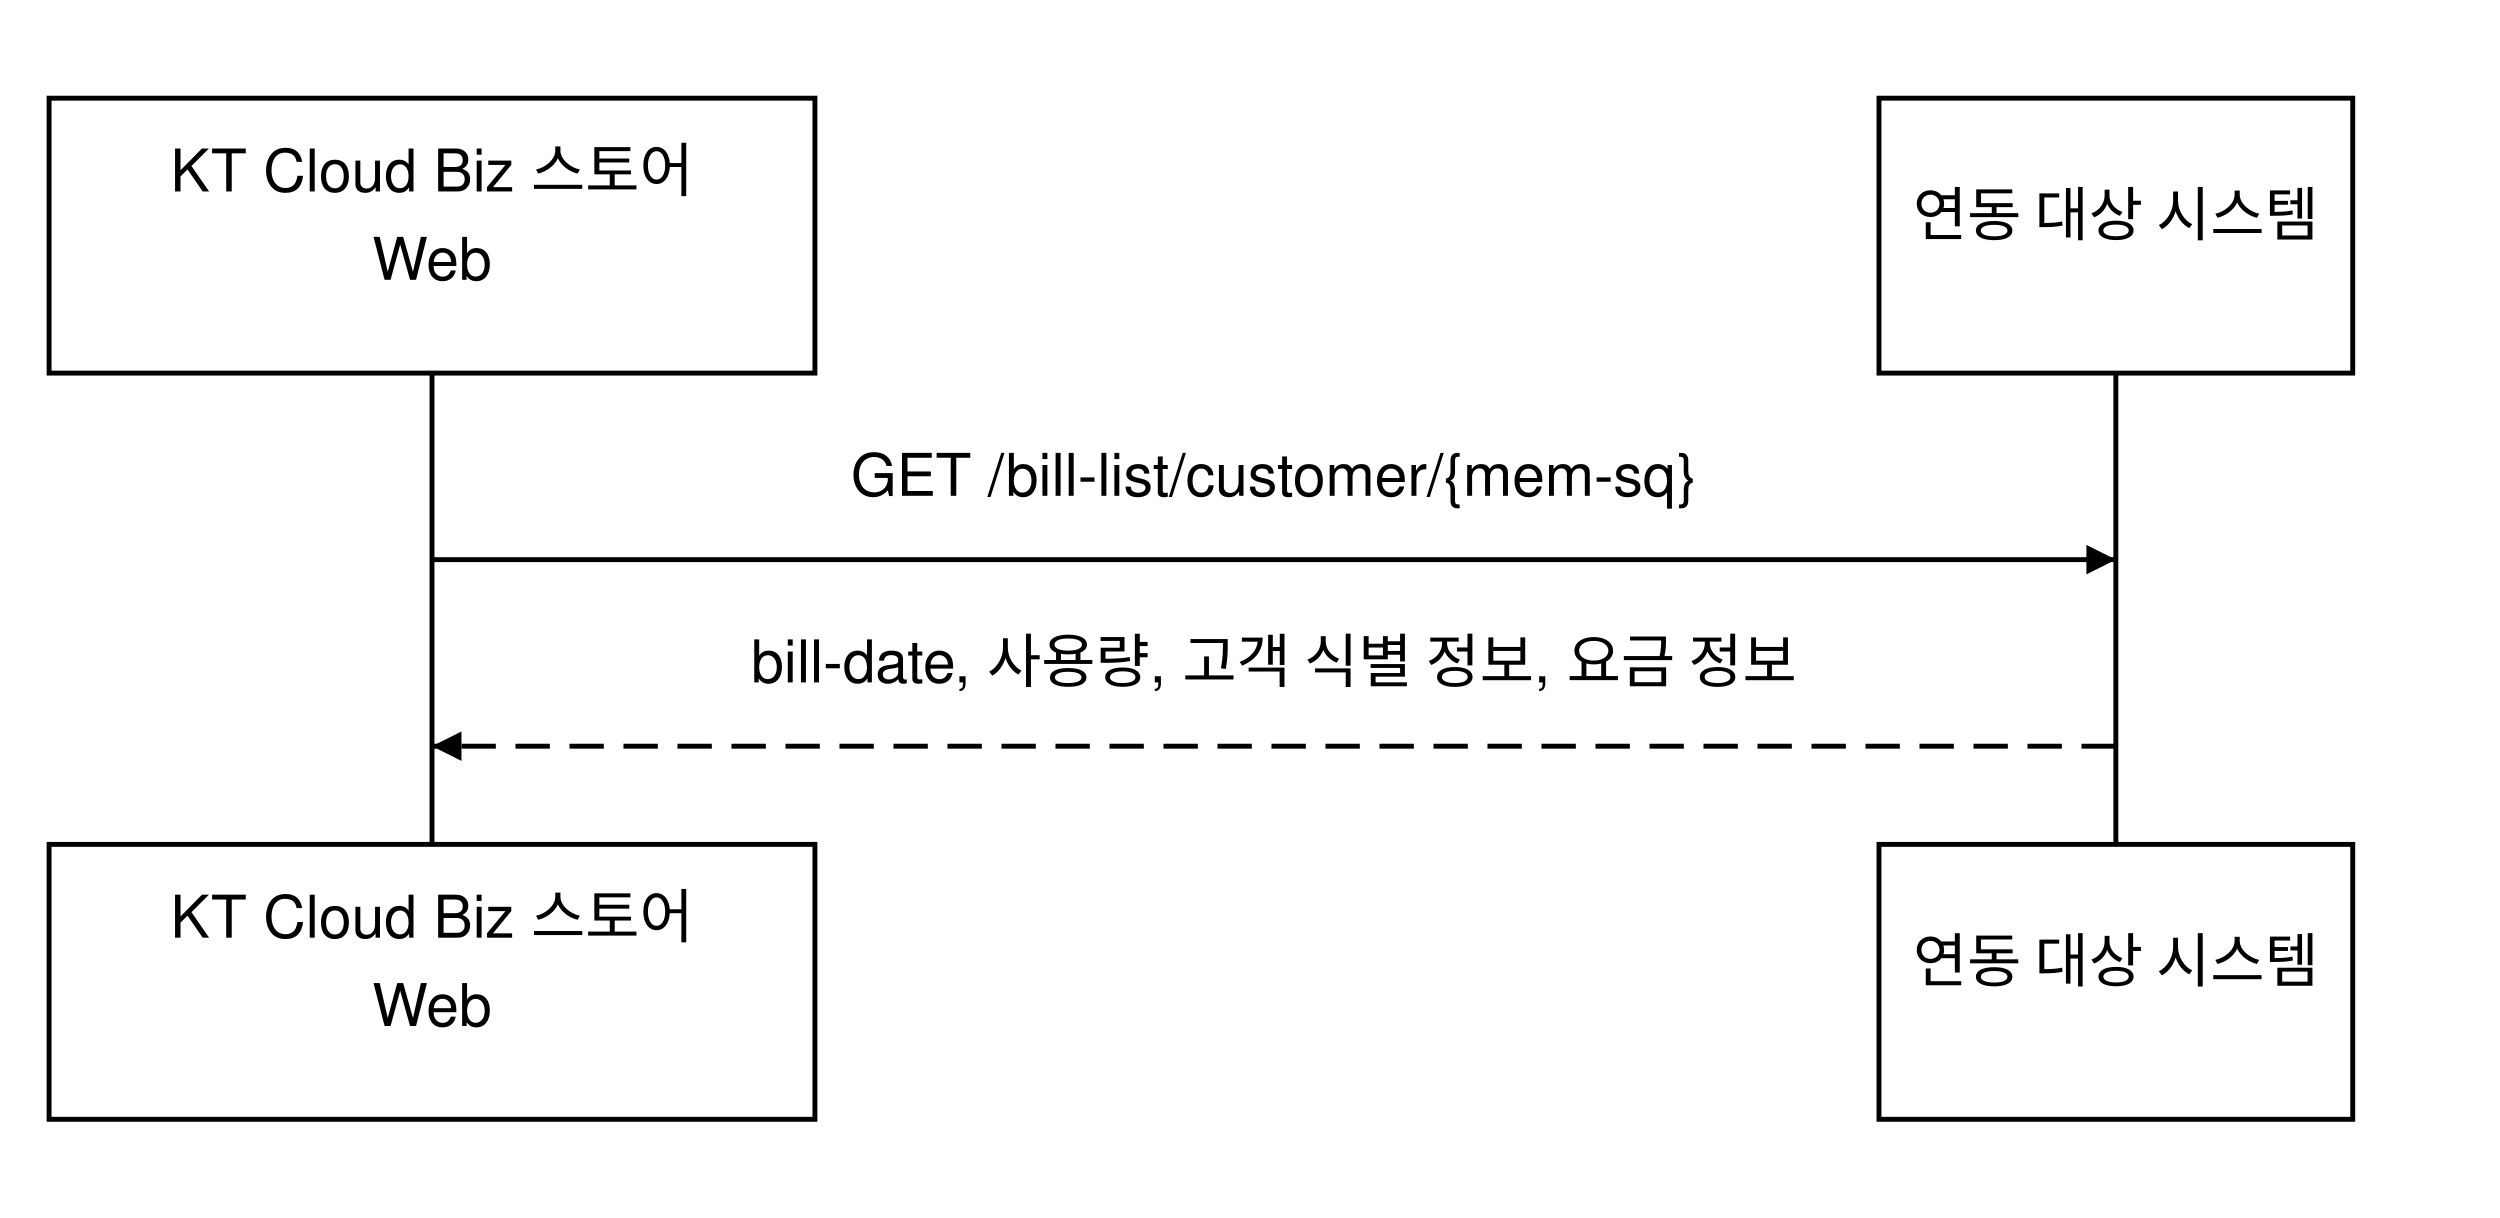
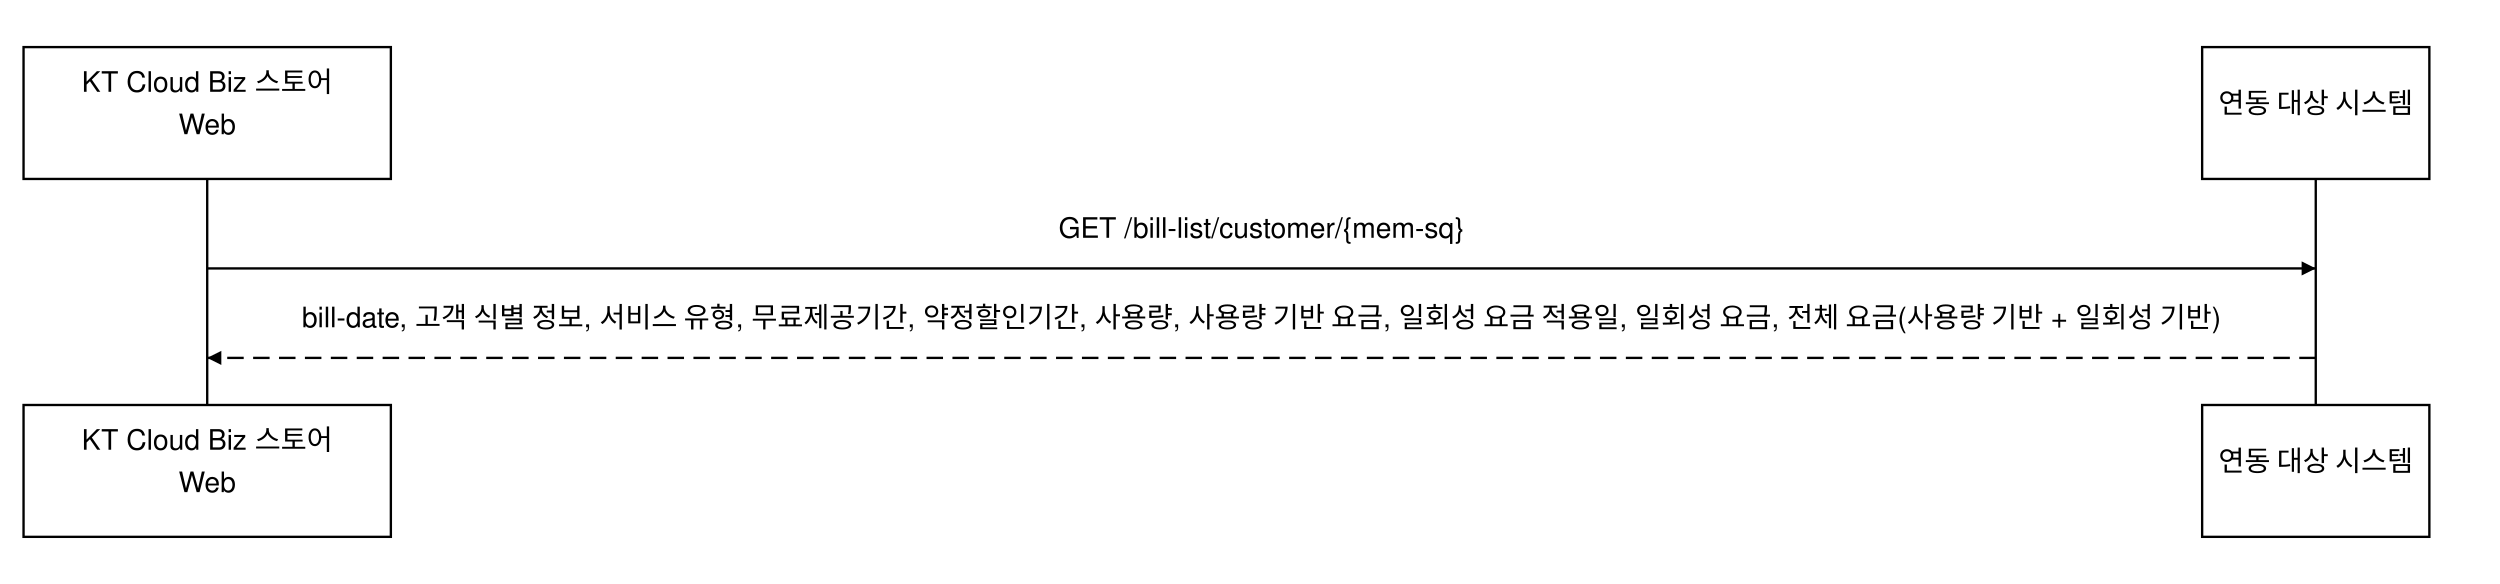
- <svg xmlns="http://www.w3.org/2000/svg" width="509.25" height="248">
+ <svg xmlns="http://www.w3.org/2000/svg" width="1061.75" height="248">
  <defs>
    <marker id="arrow-filled" refX="6" refY="3" markerWidth="6" markerHeight="6" orient="auto">
      <path d="M0,0 6,3 0,6z" style="stroke: none; fill: black;" />
    </marker>
    <marker id="arrow-open" refX="6" refY="3" markerWidth="6" markerHeight="6" orient="auto">
      <path d="M0,0 6,3 0,6" style="stroke-width: 1; fill: none; stroke: black;" />
    </marker>
  </defs>
  <rect width="156" height="56" style="stroke-width: 1; fill: none; stroke: black;" x="10" y="20" />
  <g>
    <text fill="black" font-family="Helvetica,sans-Serif" x="88" y="39" style="text-anchor: middle; alignment-baseline: central;">KT Cloud Biz 스토어</text>
    <text fill="black" font-family="Helvetica,sans-Serif" x="88" y="57" style="text-anchor: middle; alignment-baseline: central;">Web</text>
  </g>
  <rect width="156" height="56" style="stroke-width: 1; fill: none; stroke: black;" x="10" y="172" />
  <g>
    <text fill="black" font-family="Helvetica,sans-Serif" x="88" y="191" style="text-anchor: middle; alignment-baseline: central;">KT Cloud Biz 스토어</text>
    <text fill="black" font-family="Helvetica,sans-Serif" x="88" y="209" style="text-anchor: middle; alignment-baseline: central;">Web</text>
  </g>
  <path d="M88,76 v96" style="stroke-width: 1; fill: none; stroke: black;" />
-   <rect width="96.5" height="56" style="stroke-width: 1; fill: none; stroke: black;" x="382.75" y="20" />
+   <rect width="96.5" height="56" style="stroke-width: 1; fill: none; stroke: black;" x="935.25" y="20" />
  <g>
-     <text fill="black" font-family="Helvetica,sans-Serif" x="431" y="48" style="text-anchor: middle; alignment-baseline: central;">연동 대상 시스템</text>
+     <text fill="black" font-family="Helvetica,sans-Serif" x="983.5" y="48" style="text-anchor: middle; alignment-baseline: central;">연동 대상 시스템</text>
  </g>
-   <rect width="96.5" height="56" style="stroke-width: 1; fill: none; stroke: black;" x="382.75" y="172" />
+   <rect width="96.5" height="56" style="stroke-width: 1; fill: none; stroke: black;" x="935.25" y="172" />
  <g>
-     <text fill="black" font-family="Helvetica,sans-Serif" x="431" y="200" style="text-anchor: middle; alignment-baseline: central;">연동 대상 시스템</text>
+     <text fill="black" font-family="Helvetica,sans-Serif" x="983.5" y="200" style="text-anchor: middle; alignment-baseline: central;">연동 대상 시스템</text>
  </g>
-   <path d="M431,76 v96" style="stroke-width: 1; fill: none; stroke: black;" />
+   <path d="M983.5,76 v96" style="stroke-width: 1; fill: none; stroke: black;" />
  <g>
-     <text fill="black" font-family="Helvetica,sans-Serif" x="259.5" y="101" style="text-anchor: middle; alignment-baseline: central;">GET /bill-list/customer/{mem-sq}</text>
+     <text fill="black" font-family="Helvetica,sans-Serif" x="535.75" y="101" style="text-anchor: middle; alignment-baseline: central;">GET /bill-list/customer/{mem-sq}</text>
  </g>
-   <path d="M88,114 h343" style="stroke-width: 1; fill: none; stroke: black;" marker-end="url(#arrow-filled)" />
+   <path d="M88,114 h895.5" style="stroke-width: 1; fill: none; stroke: black;" marker-end="url(#arrow-filled)" />
  <g>
-     <text fill="black" font-family="Helvetica,sans-Serif" x="259.5" y="139" style="text-anchor: middle; alignment-baseline: central;">bill-date, 사용량, 고객 식별 정보, 요금 정보       </text>
+     <text fill="black" font-family="Helvetica,sans-Serif" x="535.75" y="139" style="text-anchor: middle; alignment-baseline: central;">bill-date, 고객 식별 정보, 서비스 유형, 무료제공기간, 약정할인기간, 사용량, 사용량 기반 요금, 일회성 요금 적용일, 일회성 요금, 전체 요금(사용량 기반 + 일회성 기반)</text>
  </g>
-   <path d="M431,152 h-343" style="stroke-width: 1; fill: none; stroke: black;" stroke-dasharray="7,4" marker-end="url(#arrow-filled)" />
+   <path d="M983.5,152 h-895.5" style="stroke-width: 1; fill: none; stroke: black;" stroke-dasharray="7,4" marker-end="url(#arrow-filled)" />
</svg>
